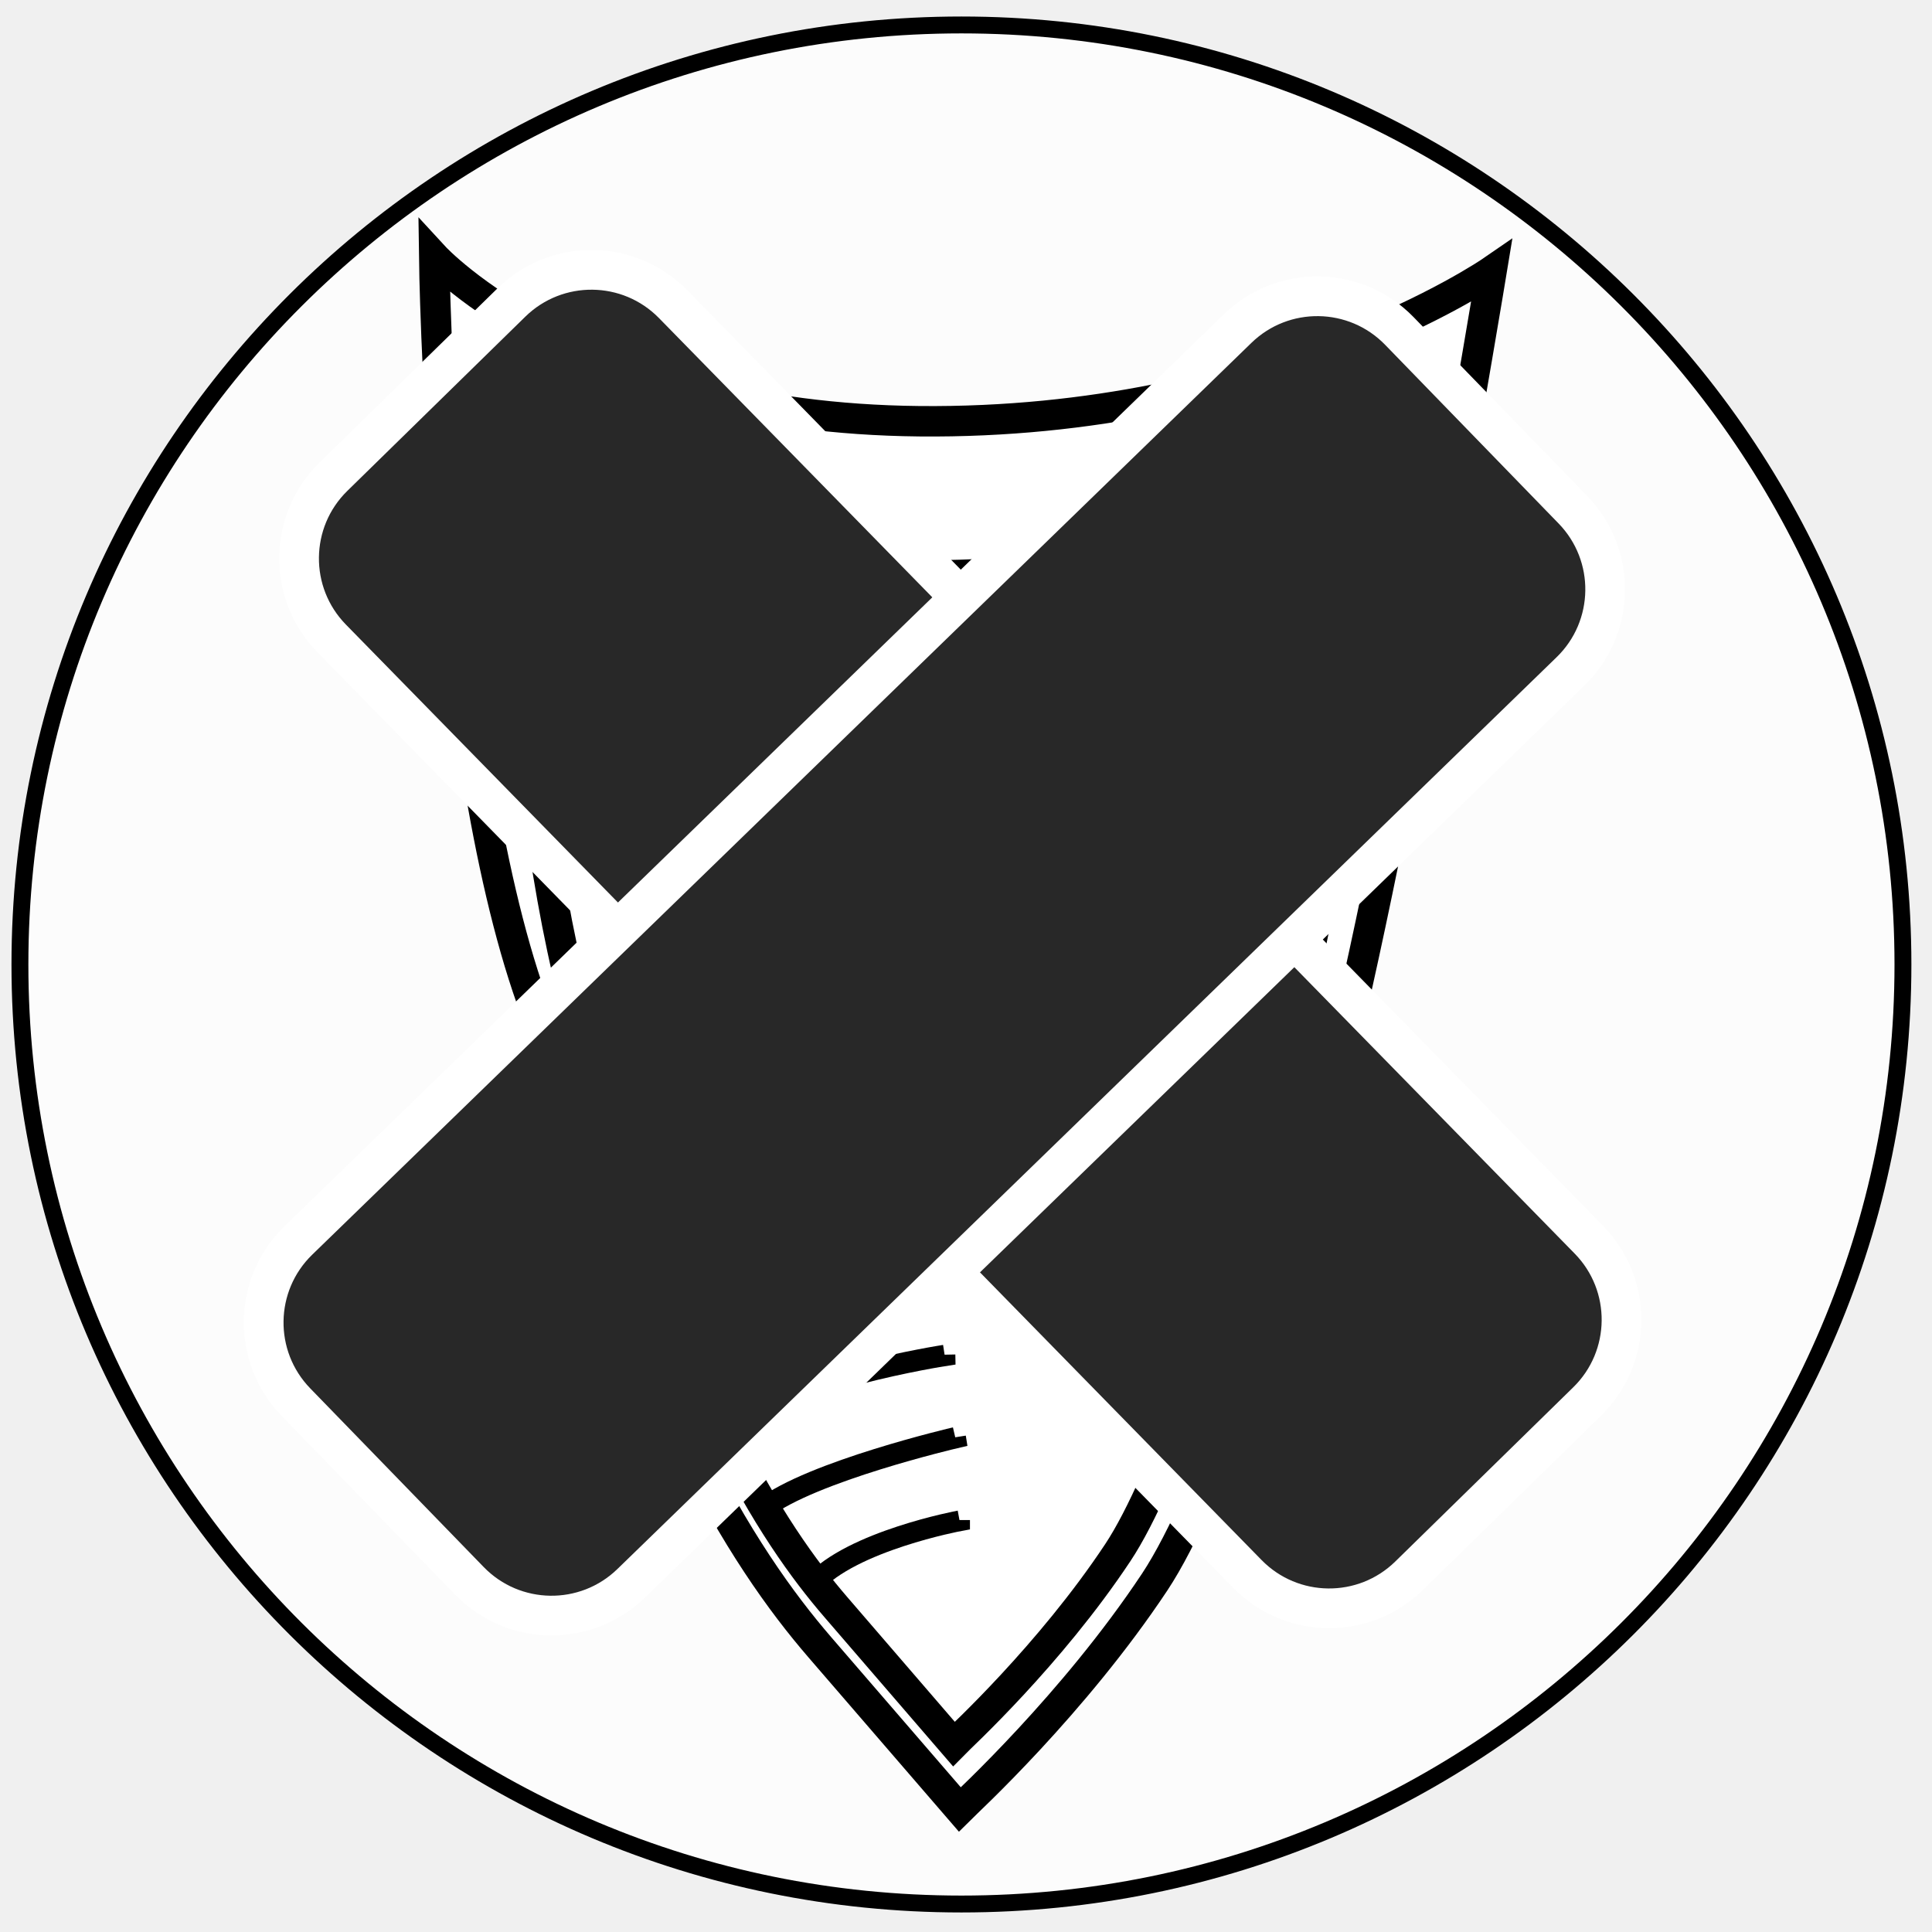
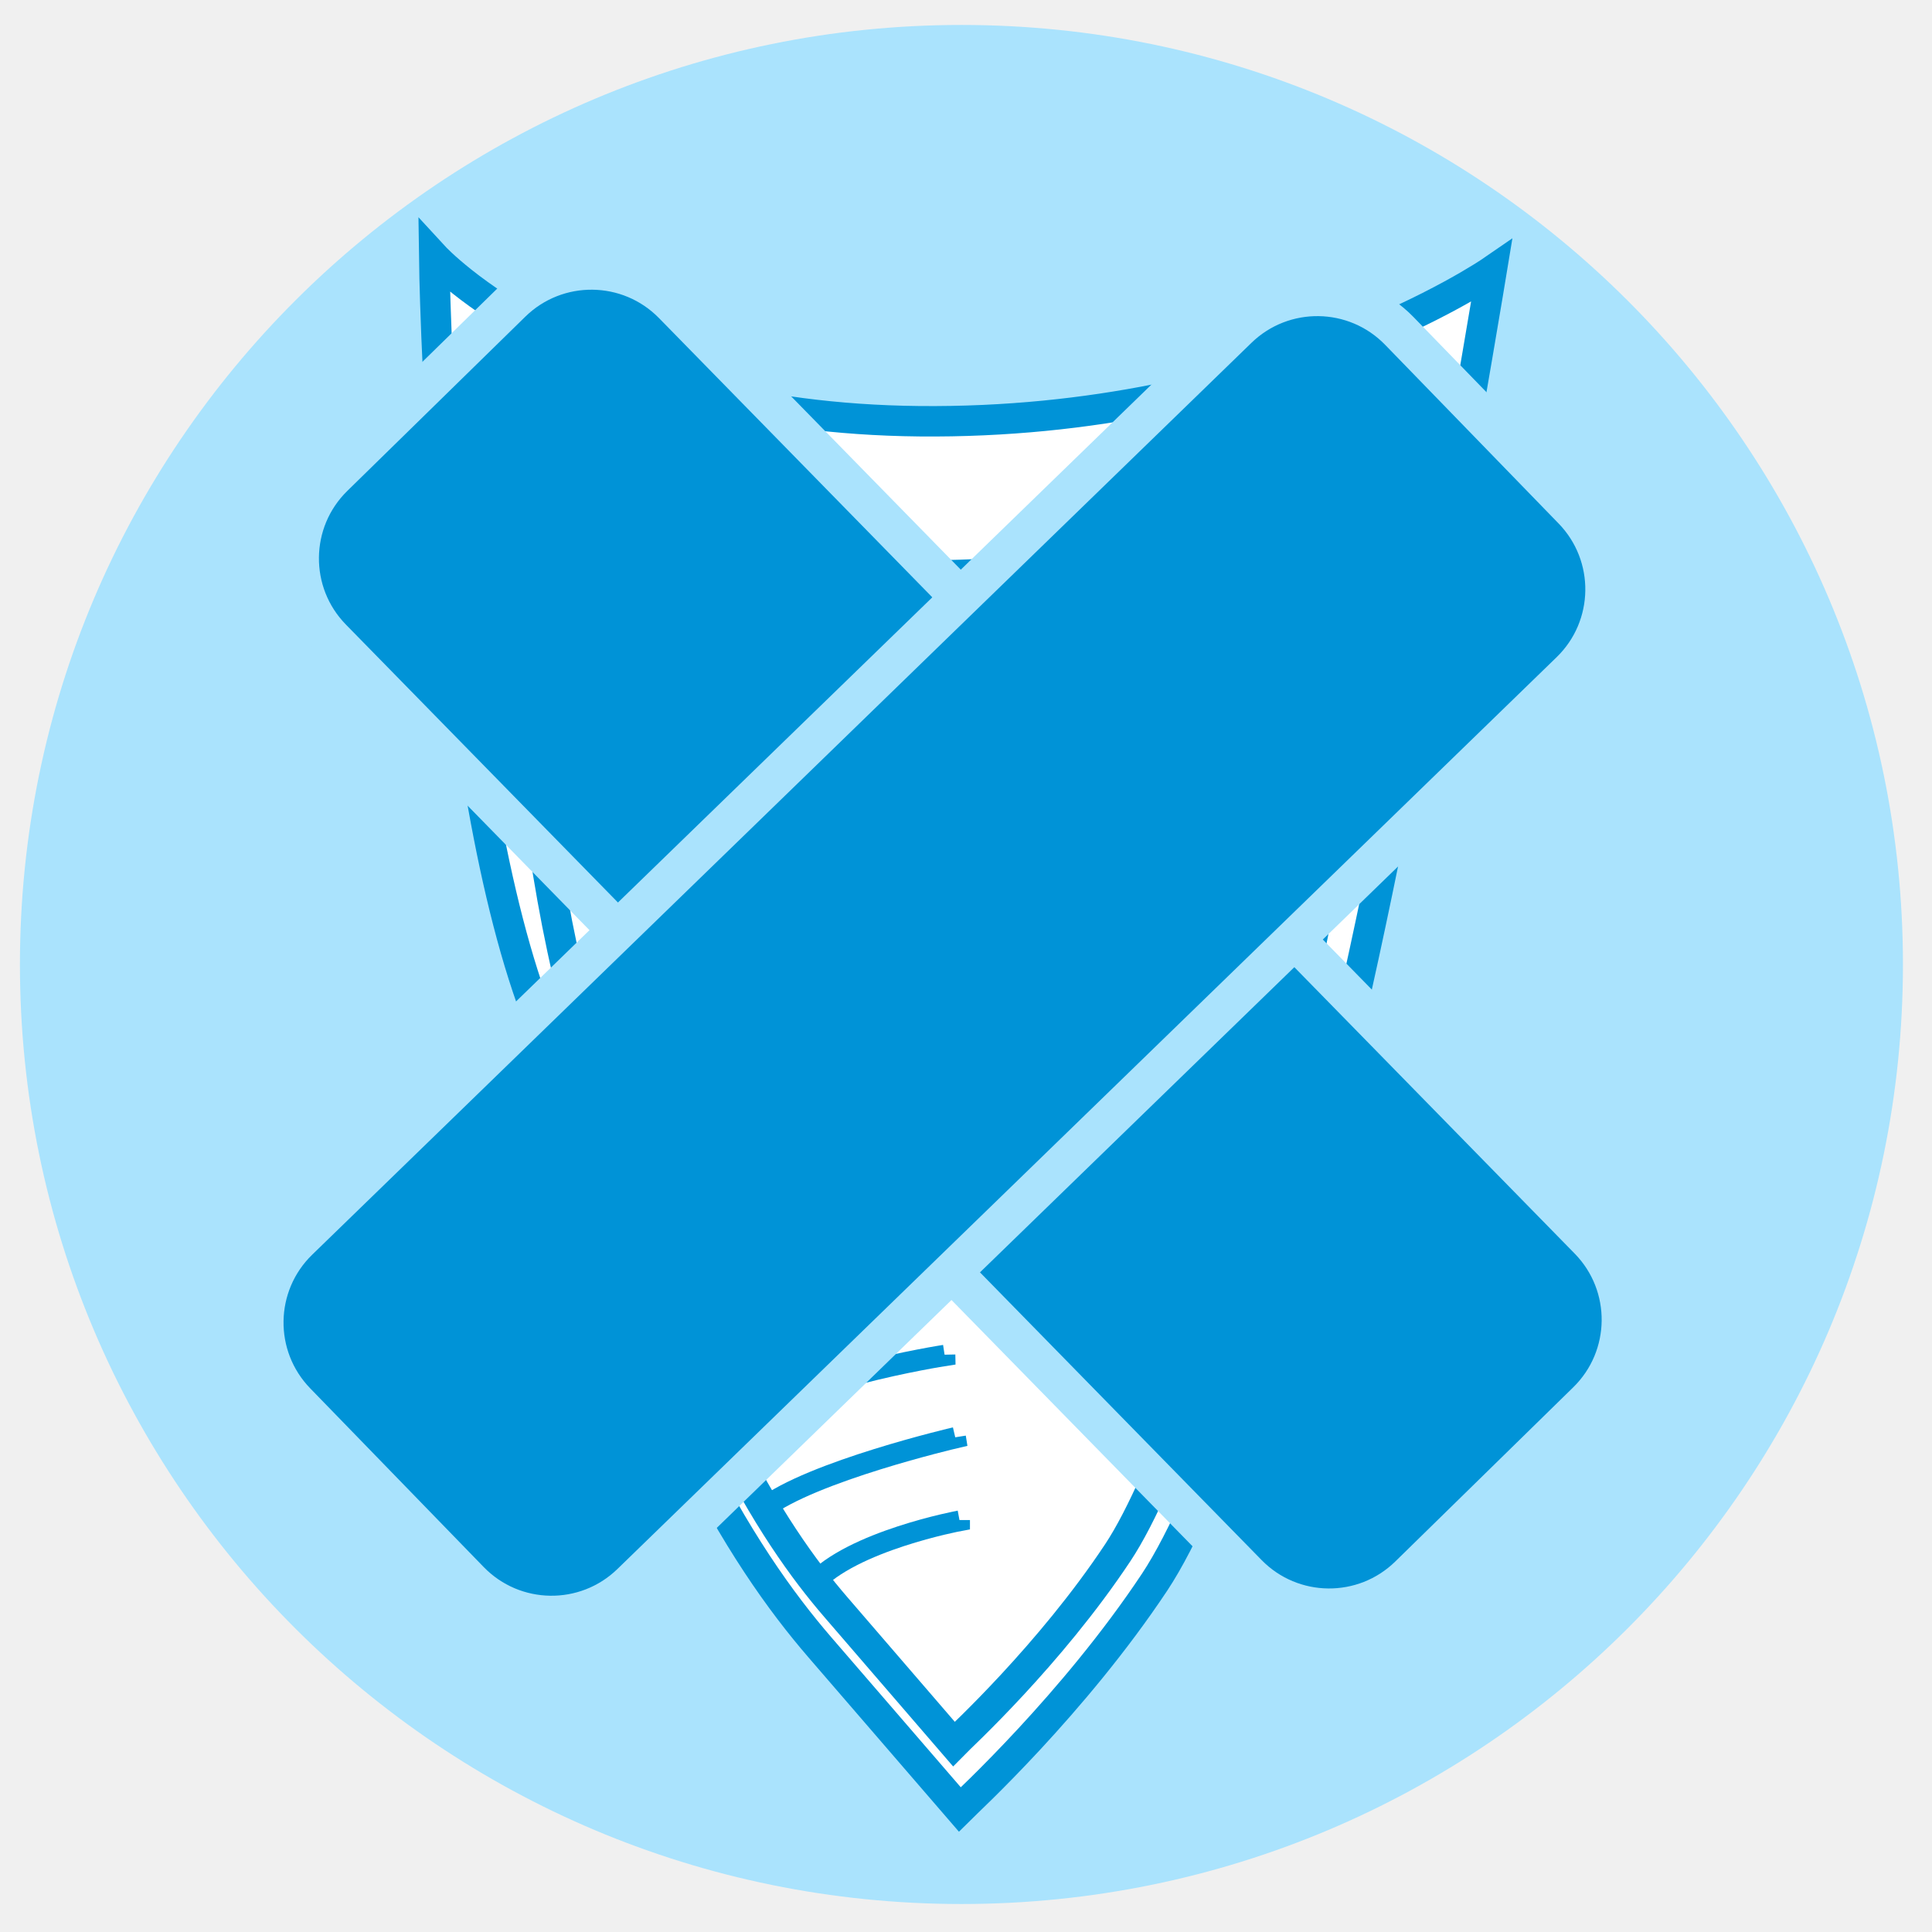
<svg xmlns="http://www.w3.org/2000/svg" width="48" height="48" viewBox="0 0 12.7 12.7" version="1.1" id="svg6822">
  <defs id="defs6816" />
  <g id="layer1" transform="translate(0,-284.3)">
-     <ellipse style="display:inline;opacity:1;fill:#fcfcfc;fill-opacity:1;stroke:#000000;stroke-width:0.111;stroke-miterlimit:4;stroke-dasharray:none;stroke-opacity:1" id="path4506-3-3-3" cx="6.32" cy="290.64" rx="6.189" ry="6.176" />
+     <ellipse style="display:inline;opacity:1;fill:#aae3fd;fill-opacity:1;stroke:none;stroke-width:0.111;stroke-miterlimit:4;stroke-dasharray:none;stroke-opacity:1" id="path4506-3-3-3" cx="6.32" cy="290.64" rx="6.189" ry="6.176" />
    <path style="display:inline;fill:none;fill-rule:evenodd;stroke:#000000;stroke-width:0.2;stroke-linecap:butt;stroke-linejoin:miter;stroke-miterlimit:4;stroke-dasharray:none;stroke-opacity:1" d="m 3.434,287.086 c 0,0 0.034,2.684 0.539,4.111 0.573,2.179 1.175,3.096 1.595,3.583 l 0.775,0.898 c 0.04,-0.041 0.631,-0.584 1.078,-1.258 0.311,-0.468 0.736,-1.706 1.011,-2.83 0.384,-1.568 0.854,-4.425 0.854,-4.425 0,0 -1.234,0.85 -3.167,0.831 -1.864,-0.019 -2.684,-0.91 -2.684,-0.91 z" id="path4577-6-3-6" />
    <path style="display:inline;fill:none;fill-rule:evenodd;stroke:#000000;stroke-width:0.109;stroke-linecap:butt;stroke-linejoin:miter;stroke-miterlimit:4;stroke-dasharray:none;stroke-opacity:1" d="m 5.729,295.187 c 0.165,-0.147 0.627,-0.215 0.627,-0.215 v -0.003" id="path5229-0-1" />
-     <path style="display:inline;fill:#ffffff;fill-opacity:1;fill-rule:evenodd;stroke:#000000;stroke-width:0.2;stroke-linecap:butt;stroke-linejoin:miter;stroke-miterlimit:4;stroke-dasharray:none;stroke-opacity:1" d="m 2.854,285.988 c 0,0 0.04,3.189 0.64,4.883 0.68,2.588 1.395,3.677 1.894,4.256 l 0.921,1.067 c 0.048,-0.048 0.749,-0.693 1.281,-1.494 0.369,-0.556 0.874,-2.026 1.201,-3.362 0.456,-1.863 1.014,-5.256 1.014,-5.256 0,0 -1.466,1.01 -3.762,0.987 -2.215,-0.022 -3.189,-1.081 -3.189,-1.081 z" id="path4577-2" />
-     <path style="display:inline;fill:none;fill-rule:evenodd;stroke:#000000;stroke-width:0.2;stroke-linecap:butt;stroke-linejoin:miter;stroke-miterlimit:4;stroke-dasharray:none;stroke-opacity:1" d="m 3.361,287.171 c 0,0 0.034,2.684 0.539,4.111 0.573,2.179 1.175,3.096 1.595,3.583 l 0.775,0.899 c 0.04,-0.041 0.631,-0.584 1.078,-1.258 0.311,-0.468 0.736,-1.706 1.011,-2.83 0.384,-1.568 0.854,-4.425 0.854,-4.425 0,0 -1.234,0.85 -3.167,0.831 -1.864,-0.019 -2.684,-0.91 -2.684,-0.91 z" id="path4577-6-9" />
+     <path style="display:inline;fill:#ffffff;fill-opacity:1;fill-rule:evenodd;stroke:#0093d7;stroke-width:0.2;stroke-linecap:butt;stroke-linejoin:miter;stroke-miterlimit:4;stroke-dasharray:none;stroke-opacity:1" d="m 2.854,285.988 c 0,0 0.04,3.189 0.64,4.883 0.68,2.588 1.395,3.677 1.894,4.256 l 0.921,1.067 c 0.048,-0.048 0.749,-0.693 1.281,-1.494 0.369,-0.556 0.874,-2.026 1.201,-3.362 0.456,-1.863 1.014,-5.256 1.014,-5.256 0,0 -1.466,1.01 -3.762,0.987 -2.215,-0.022 -3.189,-1.081 -3.189,-1.081 z" id="path4577-2" />
+     <path style="display:inline;fill:none;fill-rule:evenodd;stroke:#0093d7;stroke-width:0.2;stroke-linecap:butt;stroke-linejoin:miter;stroke-miterlimit:4;stroke-dasharray:none;stroke-opacity:1" d="m 3.361,287.171 c 0,0 0.034,2.684 0.539,4.111 0.573,2.179 1.175,3.096 1.595,3.583 l 0.775,0.899 c 0.04,-0.041 0.631,-0.584 1.078,-1.258 0.311,-0.468 0.736,-1.706 1.011,-2.83 0.384,-1.568 0.854,-4.425 0.854,-4.425 0,0 -1.234,0.85 -3.167,0.831 -1.864,-0.019 -2.684,-0.91 -2.684,-0.91 z" id="path4577-6-9" />
    <path style="display:inline;fill:none;fill-rule:evenodd;stroke:#000000;stroke-width:0.14;stroke-linecap:butt;stroke-linejoin:miter;stroke-miterlimit:4;stroke-dasharray:none;stroke-opacity:1" d="m 4.481,292.919 c 0.398,-0.347 1.515,-0.508 1.515,-0.508 v -0.006" id="path5229-94" />
    <path style="display:inline;fill:none;fill-rule:evenodd;stroke:#000000;stroke-width:0.14;stroke-linecap:butt;stroke-linejoin:miter;stroke-miterlimit:4;stroke-dasharray:none;stroke-opacity:1" d="m 4.603,293.312 c 0.397,-0.343 1.509,-0.502 1.509,-0.502 v -0.006" id="path5229-2-7" />
-     <path style="display:inline;fill:none;fill-rule:evenodd;stroke:#000000;stroke-width:0.14;stroke-linecap:butt;stroke-linejoin:miter;stroke-miterlimit:4;stroke-dasharray:none;stroke-opacity:1" d="m 4.799,293.686 c 0.368,-0.315 1.411,-0.476 1.411,-0.476 l -1.055e-4,-0.005" id="path5229-9-8" />
-     <path style="display:inline;fill:none;fill-rule:evenodd;stroke:#000000;stroke-width:0.14;stroke-linecap:butt;stroke-linejoin:miter;stroke-miterlimit:4;stroke-dasharray:none;stroke-opacity:1" d="m 5.017,294.218 c 0.316,-0.246 1.263,-0.467 1.263,-0.467 l -4.792e-4,-0.003" id="path5229-1-4" />
-     <path style="display:inline;fill:none;fill-rule:evenodd;stroke:#000000;stroke-width:0.136;stroke-linecap:butt;stroke-linejoin:miter;stroke-miterlimit:4;stroke-dasharray:none;stroke-opacity:1" d="m 5.345,294.713 c 0.253,-0.284 0.963,-0.416 0.963,-0.416 v -0.005" id="path5229-27-5" />
+     <path style="display:inline;fill:none;fill-rule:evenodd;stroke:#0093d7;stroke-width:0.14;stroke-linecap:butt;stroke-linejoin:miter;stroke-miterlimit:4;stroke-dasharray:none;stroke-opacity:1" d="m 4.799,293.686 c 0.368,-0.315 1.411,-0.476 1.411,-0.476 l -1.055e-4,-0.005" id="path5229-9-8" />
+     <path style="display:inline;fill:none;fill-rule:evenodd;stroke:#0093d7;stroke-width:0.14;stroke-linecap:butt;stroke-linejoin:miter;stroke-miterlimit:4;stroke-dasharray:none;stroke-opacity:1" d="m 5.017,294.218 c 0.316,-0.246 1.263,-0.467 1.263,-0.467 l -4.792e-4,-0.003" id="path5229-1-4" />
+     <path style="display:inline;fill:none;fill-rule:evenodd;stroke:#0093d7;stroke-width:0.136;stroke-linecap:butt;stroke-linejoin:miter;stroke-miterlimit:4;stroke-dasharray:none;stroke-opacity:1" d="m 5.345,294.713 c 0.253,-0.284 0.963,-0.416 0.963,-0.416 v -0.005" id="path5229-27-5" />
    <path style="display:inline;fill:none;fill-rule:evenodd;stroke:#000000;stroke-width:0.14;stroke-linecap:butt;stroke-linejoin:miter;stroke-miterlimit:4;stroke-dasharray:none;stroke-opacity:1" d="m 4.263,292.465 c 0.397,-0.343 1.509,-0.502 1.509,-0.502 v -0.006" id="path5229-2-9-0" />
-     <rect style="display:inline;opacity:1;fill:#282828;fill-opacity:1;stroke:#ffffff;stroke-width:0.261;stroke-miterlimit:4;stroke-dasharray:none;stroke-opacity:1" id="rect6249" width="10.109" height="3.141" x="206.941" y="197.106" ry="0.752" transform="rotate(45.61263)" />
-     <rect style="display:inline;opacity:1;fill:#282828;fill-opacity:1;stroke:#ffffff;stroke-width:0.261;stroke-miterlimit:4;stroke-dasharray:none;stroke-opacity:1" id="rect6249-0" width="10.109" height="3.141" x="192.949" y="-214.341" ry="0.752" transform="rotate(135.8479)" />
+     <rect style="display:inline;opacity:1;fill:#0093d7;fill-opacity:1;stroke:#aae3fd;stroke-width:0.261;stroke-miterlimit:4;stroke-dasharray:none;stroke-opacity:1" id="rect6249" width="10.109" height="3.141" x="206.941" y="197.106" ry="0.752" transform="rotate(45.61263)" />
+     <rect style="display:inline;opacity:1;fill:#0093d7;fill-opacity:1;stroke:#aae3fd;stroke-width:0.261;stroke-miterlimit:4;stroke-dasharray:none;stroke-opacity:1" id="rect6249-0" width="10.109" height="3.141" x="192.949" y="-214.341" ry="0.752" transform="rotate(135.8479)" />
  </g>
</svg>
